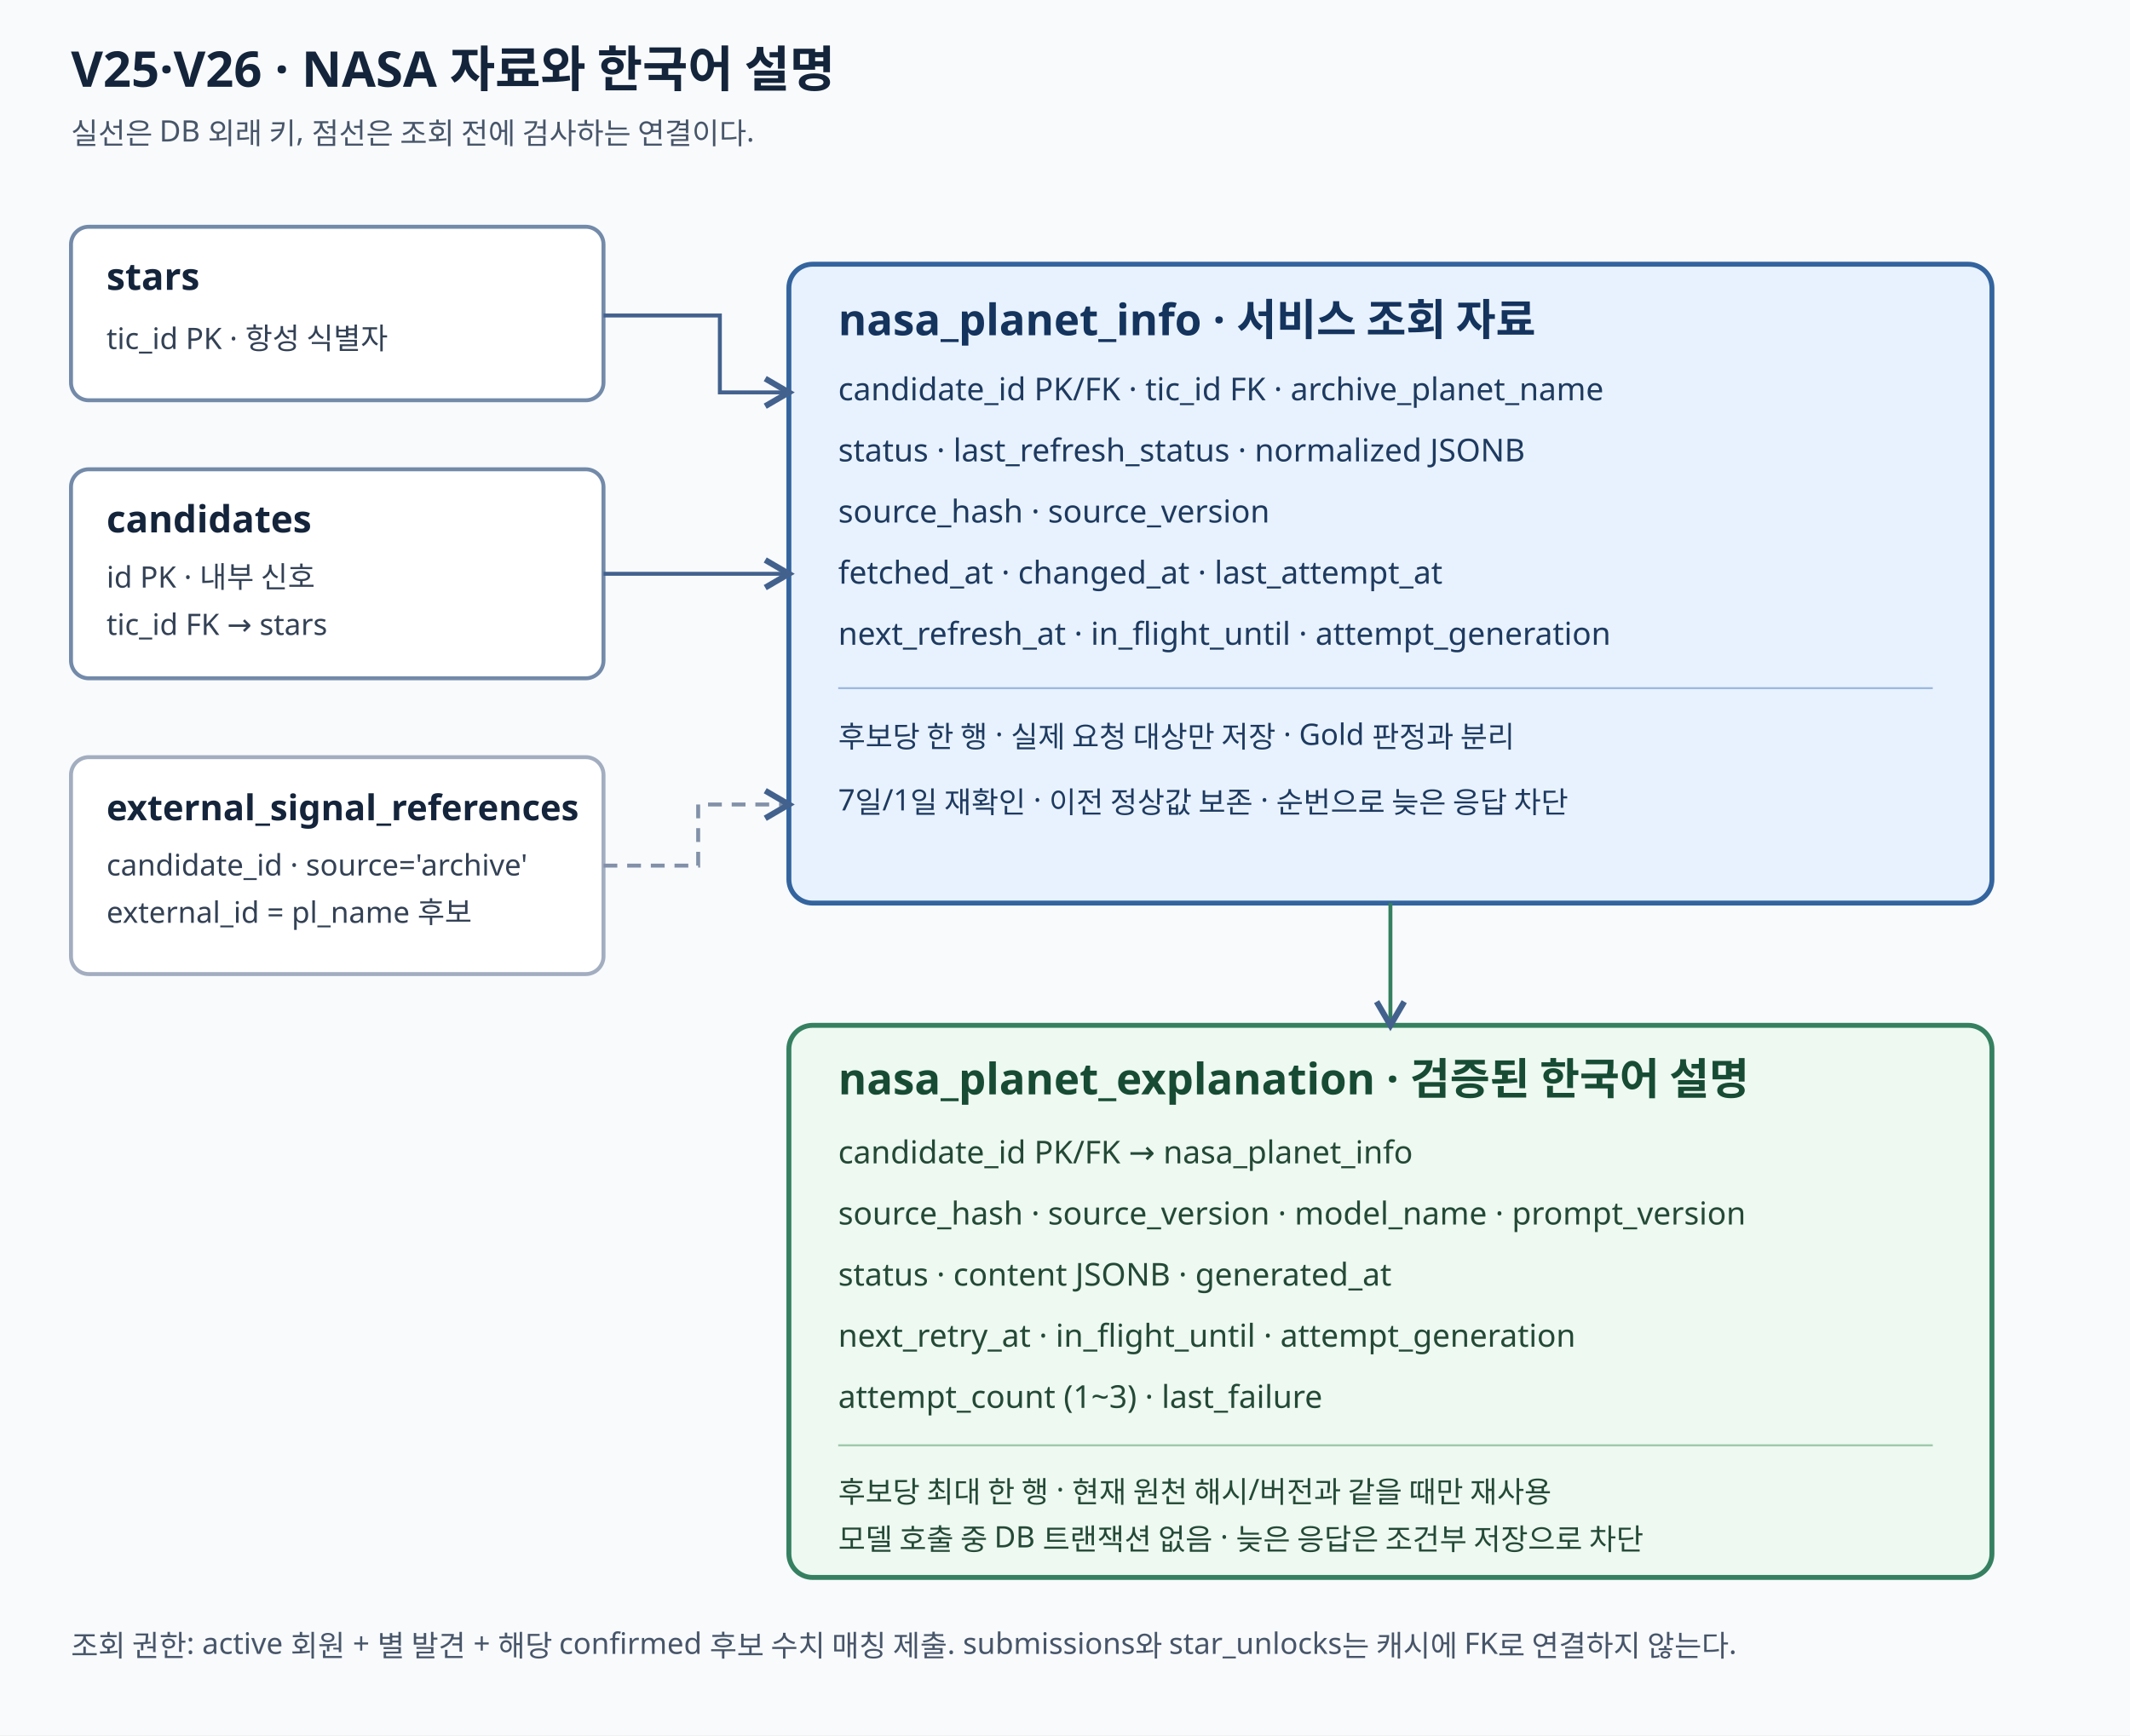
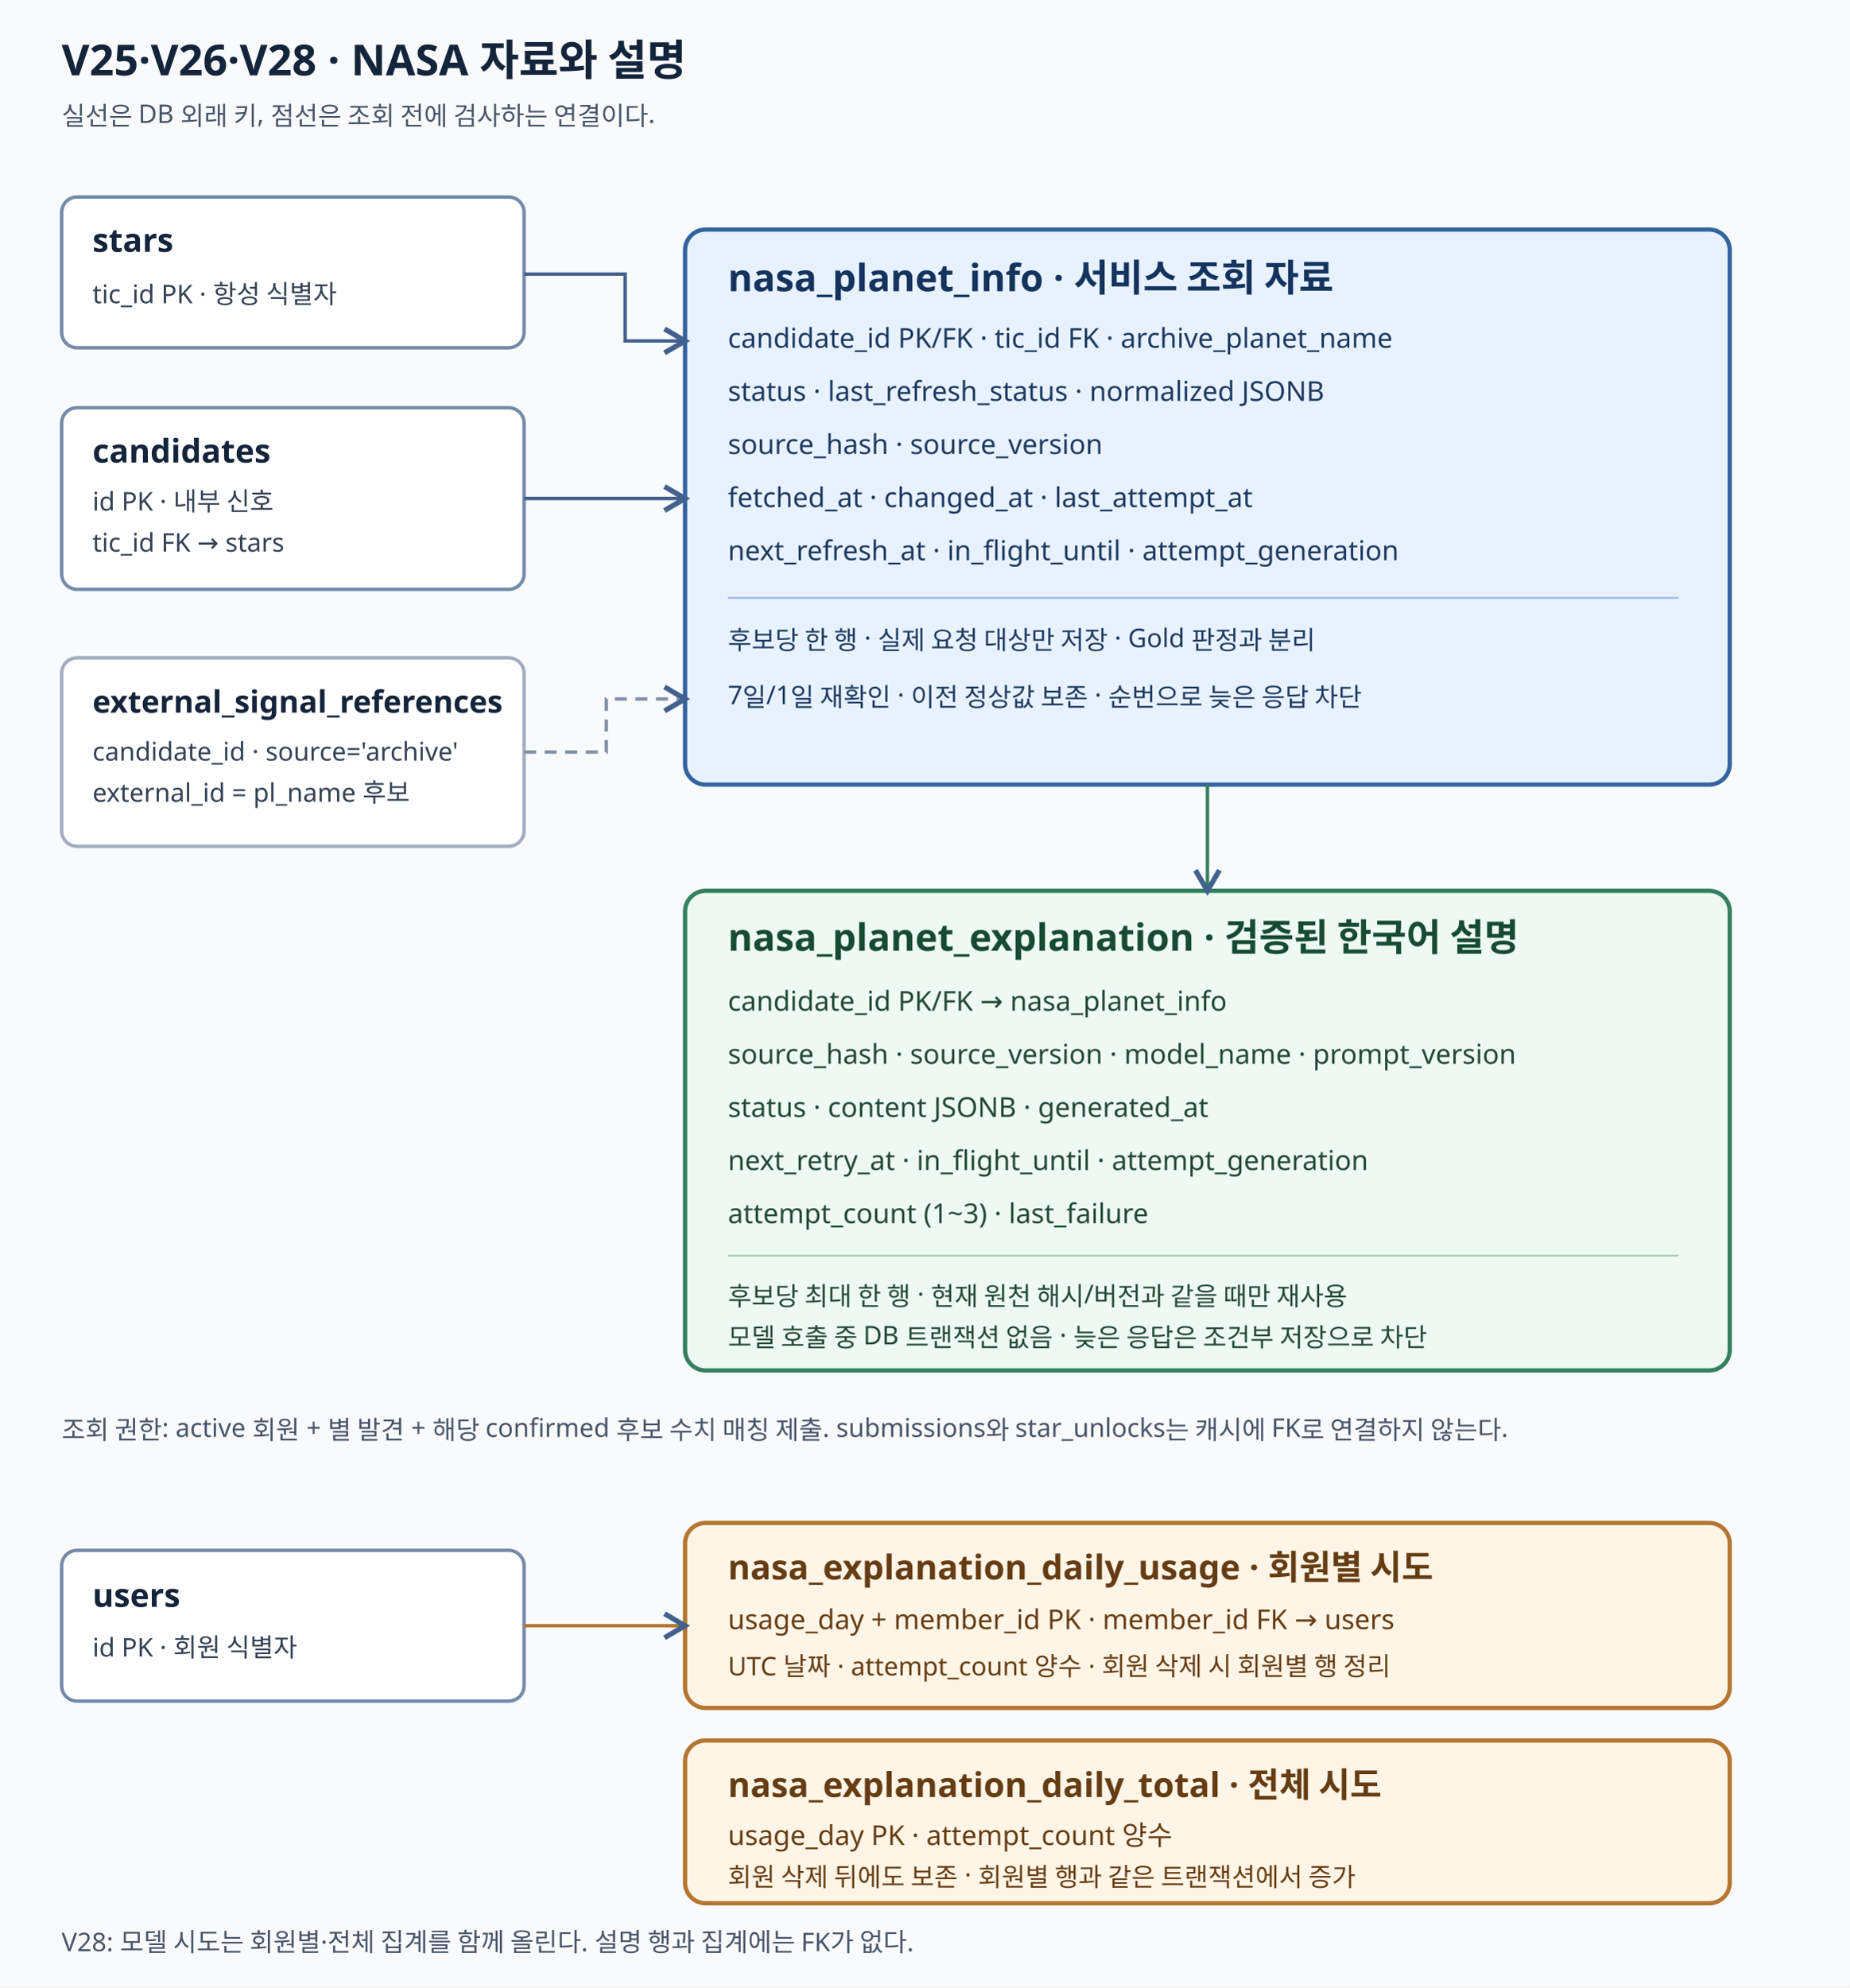
- <svg xmlns="http://www.w3.org/2000/svg" width="1080" height="880" viewBox="0 0 1080 880" role="img" aria-labelledby="title desc">
+ <svg xmlns="http://www.w3.org/2000/svg" width="1080" height="1160" viewBox="0 0 1080 1160" role="img" aria-labelledby="title desc">
  <defs>
    <marker id="arrow" markerWidth="9" markerHeight="9" refX="7" refY="4.5" orient="auto">
      <path d="M1 1 L7 4.5 L1 8" fill="none" stroke="#43618d" stroke-width="1.5" />
    </marker>
  </defs>
-   <rect width="1080" height="880" fill="#f8fafc" />
-   <text x="36" y="44" font-family="sans-serif" font-size="25" font-weight="700" fill="#14243b">V25·V26 · NASA 자료와 한국어 설명</text>
+   <rect width="1080" height="1160" fill="#f8fafc" />
+   <text x="36" y="44" font-family="sans-serif" font-size="25" font-weight="700" fill="#14243b">V25·V26·V28 · NASA 자료와 설명</text>
  <text x="36" y="73" font-family="sans-serif" font-size="15" fill="#475569">실선은 DB 외래 키, 점선은 조회 전에 검사하는 연결이다.</text>
  <rect x="36" y="115" width="270" height="88" rx="9" fill="#ffffff" stroke="#738aa9" stroke-width="2" />
  <text x="54" y="147" font-family="sans-serif" font-size="19" font-weight="700" fill="#14243b">stars</text>
  <text x="54" y="177" font-family="sans-serif" font-size="15" fill="#334155">tic_id PK · 항성 식별자</text>
  <rect x="36" y="238" width="270" height="106" rx="9" fill="#ffffff" stroke="#738aa9" stroke-width="2" />
  <text x="54" y="270" font-family="sans-serif" font-size="19" font-weight="700" fill="#14243b">candidates</text>
  <text x="54" y="298" font-family="sans-serif" font-size="15" fill="#334155">id PK · 내부 신호</text>
  <text x="54" y="322" font-family="sans-serif" font-size="15" fill="#334155">tic_id FK → stars</text>
  <rect x="36" y="384" width="270" height="110" rx="9" fill="#ffffff" stroke="#a3adc0" stroke-width="2" />
  <text x="54" y="416" font-family="sans-serif" font-size="18" font-weight="700" fill="#14243b">external_signal_references</text>
  <text x="54" y="444" font-family="sans-serif" font-size="15" fill="#334155">candidate_id · source='archive'</text>
  <text x="54" y="468" font-family="sans-serif" font-size="15" fill="#334155">external_id = pl_name 후보</text>
  <rect x="400" y="134" width="610" height="324" rx="12" fill="#e8f2ff" stroke="#34649e" stroke-width="2.5" />
  <text x="425" y="170" font-family="sans-serif" font-size="22" font-weight="700" fill="#14335d">nasa_planet_info · 서비스 조회 자료</text>
  <text x="425" y="203" font-family="sans-serif" font-size="16" fill="#1e3a5f">candidate_id PK/FK · tic_id FK · archive_planet_name</text>
  <text x="425" y="234" font-family="sans-serif" font-size="16" fill="#1e3a5f">status · last_refresh_status · normalized JSONB</text>
  <text x="425" y="265" font-family="sans-serif" font-size="16" fill="#1e3a5f">source_hash · source_version</text>
  <text x="425" y="296" font-family="sans-serif" font-size="16" fill="#1e3a5f">fetched_at · changed_at · last_attempt_at</text>
  <text x="425" y="327" font-family="sans-serif" font-size="16" fill="#1e3a5f">next_refresh_at · in_flight_until · attempt_generation</text>
  <line x1="425" y1="349" x2="980" y2="349" stroke="#9bb9dd" />
  <text x="425" y="379" font-family="sans-serif" font-size="15" fill="#1e3a5f">후보당 한 행 · 실제 요청 대상만 저장 · Gold 판정과 분리</text>
  <text x="425" y="411" font-family="sans-serif" font-size="15" fill="#1e3a5f">7일/1일 재확인 · 이전 정상값 보존 · 순번으로 늦은 응답 차단</text>
  <rect x="400" y="520" width="610" height="280" rx="12" fill="#edf9f1" stroke="#358060" stroke-width="2.5" />
  <text x="425" y="555" font-family="sans-serif" font-size="22" font-weight="700" fill="#174b34">nasa_planet_explanation · 검증된 한국어 설명</text>
  <text x="425" y="590" font-family="sans-serif" font-size="16" fill="#244936">candidate_id PK/FK → nasa_planet_info</text>
  <text x="425" y="621" font-family="sans-serif" font-size="16" fill="#244936">source_hash · source_version · model_name · prompt_version</text>
  <text x="425" y="652" font-family="sans-serif" font-size="16" fill="#244936">status · content JSONB · generated_at</text>
  <text x="425" y="683" font-family="sans-serif" font-size="16" fill="#244936">next_retry_at · in_flight_until · attempt_generation</text>
  <text x="425" y="714" font-family="sans-serif" font-size="16" fill="#244936">attempt_count (1~3) · last_failure</text>
  <line x1="425" y1="733" x2="980" y2="733" stroke="#9cc7a9" />
  <text x="425" y="762" font-family="sans-serif" font-size="15" fill="#244936">후보당 최대 한 행 · 현재 원천 해시/버전과 같을 때만 재사용</text>
  <text x="425" y="786" font-family="sans-serif" font-size="15" fill="#244936">모델 호출 중 DB 트랜잭션 없음 · 늦은 응답은 조건부 저장으로 차단</text>
  <path d="M306 160 H365 V199 H400" fill="none" stroke="#43618d" stroke-width="2" marker-end="url(#arrow)" />
  <path d="M306 291 H400" fill="none" stroke="#43618d" stroke-width="2" marker-end="url(#arrow)" />
  <path d="M306 439 H354 V408 H400" fill="none" stroke="#8291a8" stroke-dasharray="7 5" stroke-width="2" marker-end="url(#arrow)" />
  <path d="M705 458 V520" fill="none" stroke="#358060" stroke-width="2" marker-end="url(#arrow)" />
  <text x="36" y="840" font-family="sans-serif" font-size="15" fill="#475569">조회 권한: active 회원 + 별 발견 + 해당 confirmed 후보 수치 매칭 제출. submissions와 star_unlocks는 캐시에 FK로 연결하지 않는다.</text>
+   <rect x="36" y="905" width="270" height="88" rx="9" fill="#ffffff" stroke="#738aa9" stroke-width="2" />
+   <text x="54" y="938" font-family="sans-serif" font-size="19" font-weight="700" fill="#14243b">users</text>
+   <text x="54" y="967" font-family="sans-serif" font-size="15" fill="#334155">id PK · 회원 식별자</text>
+   <rect x="400" y="889" width="610" height="108" rx="12" fill="#fff5e7" stroke="#b47631" stroke-width="2.5" />
+   <text x="425" y="922" font-family="sans-serif" font-size="20" font-weight="700" fill="#653d14">nasa_explanation_daily_usage · 회원별 시도</text>
+   <text x="425" y="951" font-family="sans-serif" font-size="16" fill="#653d14">usage_day + member_id PK · member_id FK → users</text>
+   <text x="425" y="978" font-family="sans-serif" font-size="15" fill="#653d14">UTC 날짜 · attempt_count 양수 · 회원 삭제 시 회원별 행 정리</text>
+   <rect x="400" y="1016" width="610" height="95" rx="12" fill="#fff5e7" stroke="#b47631" stroke-width="2.5" />
+   <text x="425" y="1049" font-family="sans-serif" font-size="20" font-weight="700" fill="#653d14">nasa_explanation_daily_total · 전체 시도</text>
+   <text x="425" y="1077" font-family="sans-serif" font-size="16" fill="#653d14">usage_day PK · attempt_count 양수</text>
+   <text x="425" y="1101" font-family="sans-serif" font-size="15" fill="#653d14">회원 삭제 뒤에도 보존 · 회원별 행과 같은 트랜잭션에서 증가</text>
+   <path d="M306 949 H400" fill="none" stroke="#b47631" stroke-width="2" marker-end="url(#arrow)" />
+   <text x="36" y="1139" font-family="sans-serif" font-size="15" fill="#475569">V28: 모델 시도는 회원별·전체 집계를 함께 올린다. 설명 행과 집계에는 FK가 없다.</text>
</svg>
